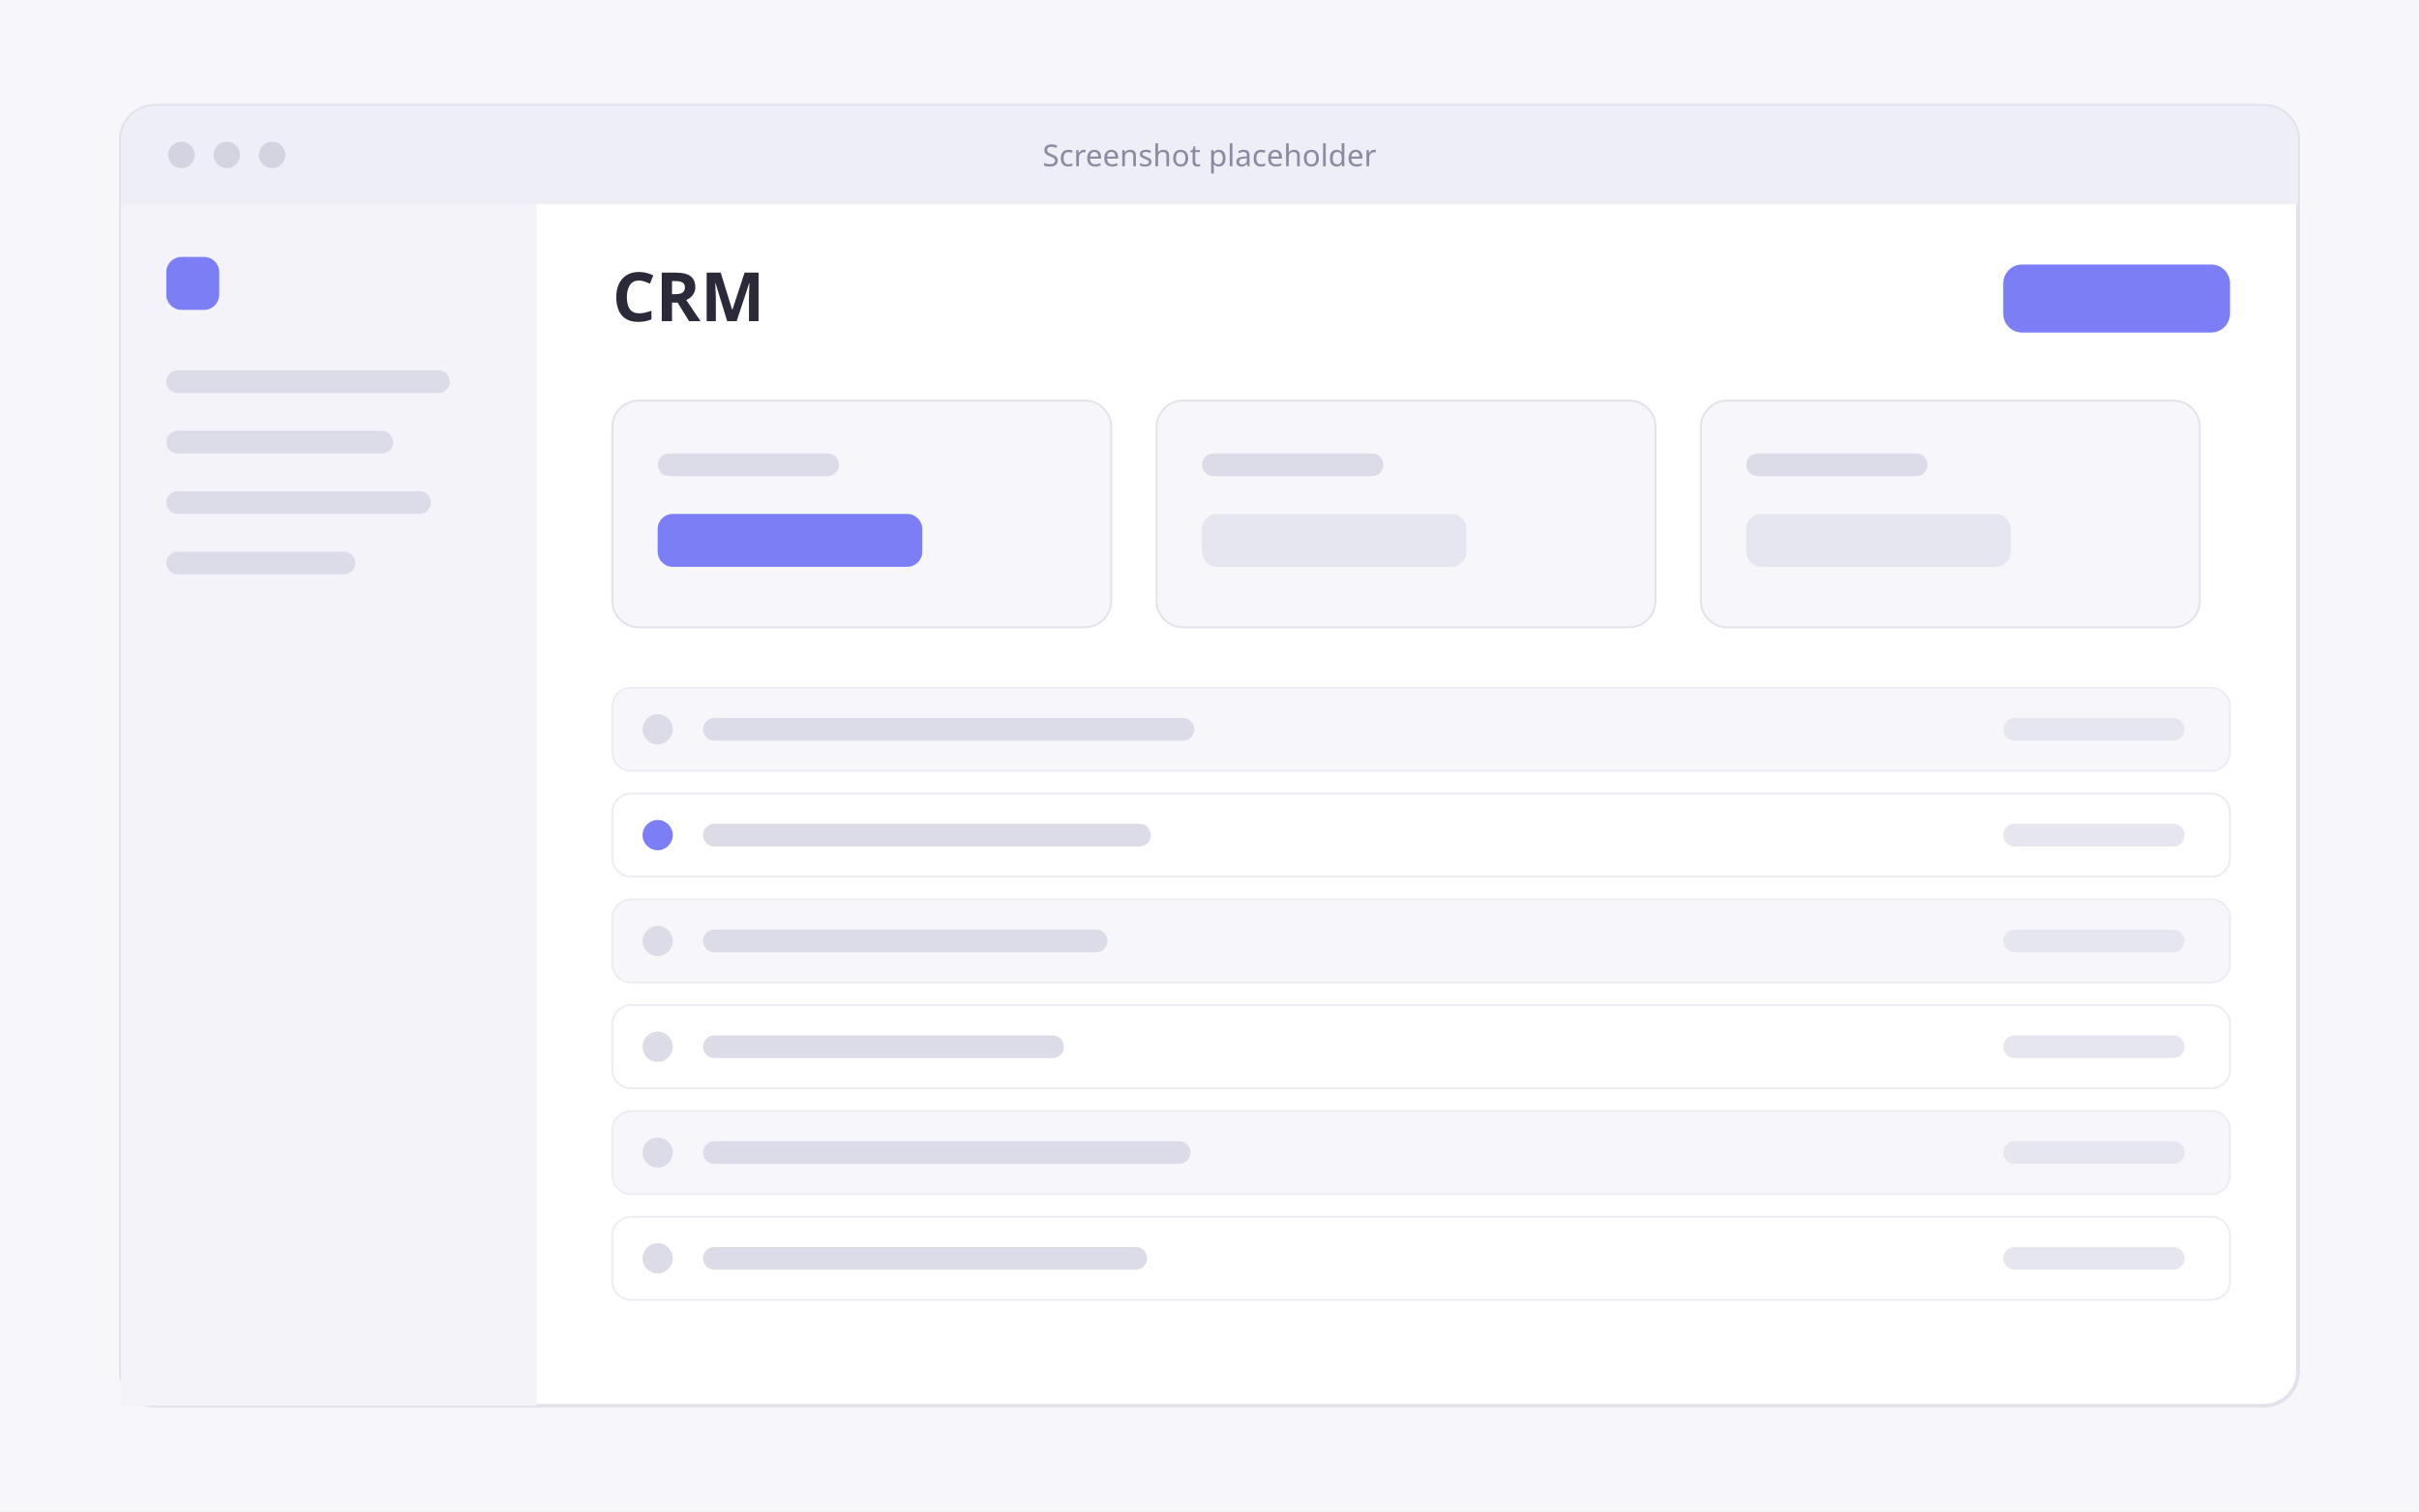
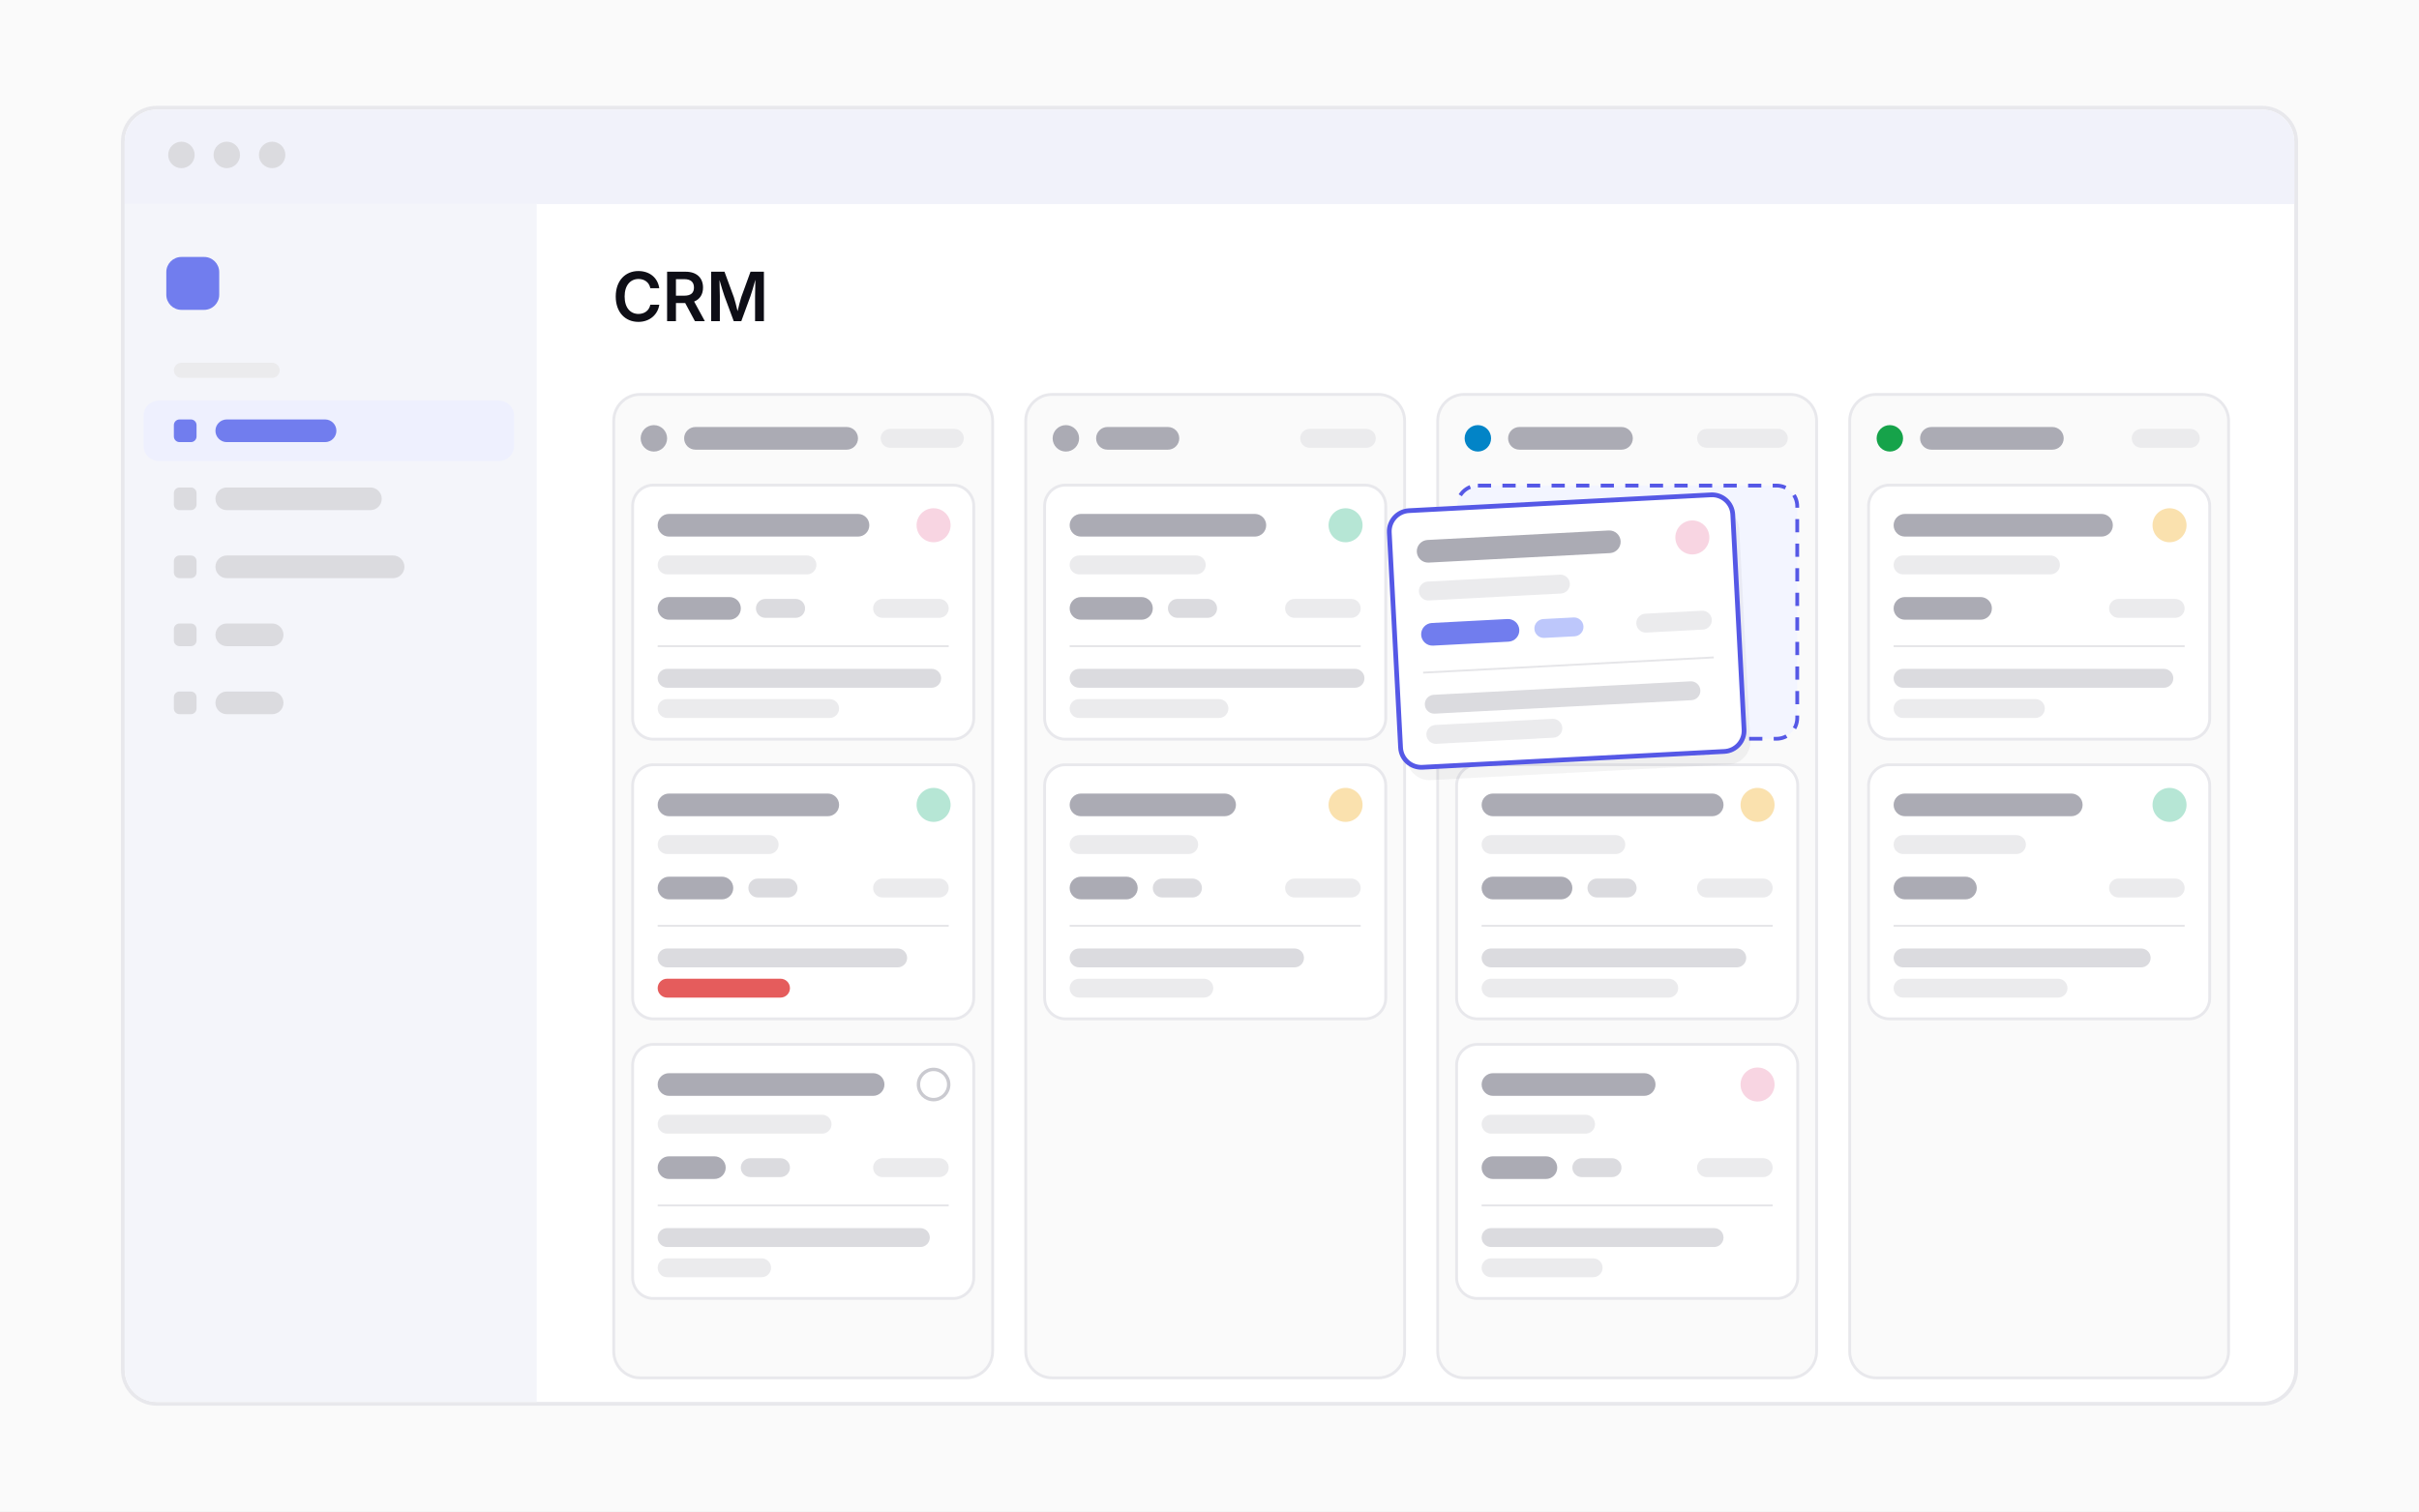
- <svg xmlns="http://www.w3.org/2000/svg" width="1280" height="800" viewBox="0 0 1280 800" role="img" aria-label="CRM screenshot placeholder">
-   <rect width="1280" height="800" fill="#f6f6fb" />
-   <rect x="64" y="56" width="1152" height="688" rx="18" fill="#ffffff" stroke="#e2e2ec" stroke-width="2" />
-   <path d="M64 74a18 18 0 0 1 18-18h1116a18 18 0 0 1 18 18v34H64z" fill="#eeeef6" />
-   <circle cx="96" cy="82" r="7" fill="#d4d4e0" />
-   <circle cx="120" cy="82" r="7" fill="#d4d4e0" />
-   <circle cx="144" cy="82" r="7" fill="#d4d4e0" />
-   <text x="640" y="88" text-anchor="middle" font-family="system-ui, sans-serif" font-size="16" fill="#8a8aa0">Screenshot placeholder</text>
-   <rect x="64" y="108" width="220" height="636" fill="#f3f3f9" />
-   <rect x="88" y="136" width="28" height="28" rx="8" fill="#7b7ef5" />
-   <rect x="88" y="196" width="150" height="12" rx="6" fill="#dcdce8" />
-   <rect x="88" y="228" width="120" height="12" rx="6" fill="#dcdce8" />
-   <rect x="88" y="260" width="140" height="12" rx="6" fill="#dcdce8" />
-   <rect x="88" y="292" width="100" height="12" rx="6" fill="#dcdce8" />
-   <text x="324" y="170" font-family="system-ui, sans-serif" font-size="36" font-weight="600" fill="#2a2a3a">CRM</text>
-   <rect x="1060" y="140" width="120" height="36" rx="10" fill="#7b7ef5" />
-   <rect x="324" y="212" width="264" height="120" rx="14" fill="#f6f6fb" stroke="#e2e2ec" />
-   <rect x="348" y="240" width="96" height="12" rx="6" fill="#dcdce8" />
-   <rect x="348" y="272" width="140" height="28" rx="8" fill="#7b7ef5" />
-   <rect x="612" y="212" width="264" height="120" rx="14" fill="#f6f6fb" stroke="#e2e2ec" />
-   <rect x="636" y="240" width="96" height="12" rx="6" fill="#dcdce8" />
-   <rect x="636" y="272" width="140" height="28" rx="8" fill="#e6e6f0" />
-   <rect x="900" y="212" width="264" height="120" rx="14" fill="#f6f6fb" stroke="#e2e2ec" />
-   <rect x="924" y="240" width="96" height="12" rx="6" fill="#dcdce8" />
-   <rect x="924" y="272" width="140" height="28" rx="8" fill="#e6e6f0" />
-   <rect x="324" y="364" width="856" height="44" rx="10" fill="#f6f6fb" stroke="#ececf4" />
-   <circle cx="348" cy="386" r="8" fill="#dcdce8" />
-   <rect x="372" y="380" width="260" height="12" rx="6" fill="#dcdce8" />
-   <rect x="1060" y="380" width="96" height="12" rx="6" fill="#e6e6f0" />
-   <rect x="324" y="420" width="856" height="44" rx="10" fill="#ffffff" stroke="#ececf4" />
-   <circle cx="348" cy="442" r="8" fill="#7b7ef5" />
-   <rect x="372" y="436" width="237" height="12" rx="6" fill="#dcdce8" />
-   <rect x="1060" y="436" width="96" height="12" rx="6" fill="#e6e6f0" />
-   <rect x="324" y="476" width="856" height="44" rx="10" fill="#f6f6fb" stroke="#ececf4" />
-   <circle cx="348" cy="498" r="8" fill="#dcdce8" />
-   <rect x="372" y="492" width="214" height="12" rx="6" fill="#dcdce8" />
-   <rect x="1060" y="492" width="96" height="12" rx="6" fill="#e6e6f0" />
-   <rect x="324" y="532" width="856" height="44" rx="10" fill="#ffffff" stroke="#ececf4" />
-   <circle cx="348" cy="554" r="8" fill="#dcdce8" />
-   <rect x="372" y="548" width="191" height="12" rx="6" fill="#dcdce8" />
-   <rect x="1060" y="548" width="96" height="12" rx="6" fill="#e6e6f0" />
-   <rect x="324" y="588" width="856" height="44" rx="10" fill="#f6f6fb" stroke="#ececf4" />
-   <circle cx="348" cy="610" r="8" fill="#dcdce8" />
-   <rect x="372" y="604" width="258" height="12" rx="6" fill="#dcdce8" />
-   <rect x="1060" y="604" width="96" height="12" rx="6" fill="#e6e6f0" />
-   <rect x="324" y="644" width="856" height="44" rx="10" fill="#ffffff" stroke="#ececf4" />
-   <circle cx="348" cy="666" r="8" fill="#dcdce8" />
-   <rect x="372" y="660" width="235" height="12" rx="6" fill="#dcdce8" />
-   <rect x="1060" y="660" width="96" height="12" rx="6" fill="#e6e6f0" />
+ <svg xmlns="http://www.w3.org/2000/svg" viewBox="0 0 1280 800" role="img" aria-label="Illustration of the Box's CRM deals board: in the sidebar the saved views of deals; on the board, deal cards in columns for each sales stage (meeting booked, demo, proposal, confirmed), each card with the company, the deal, its monthly value and the next move, and one deal being dragged from the demo stage into the proposal stage." width="1280" height="800">
+   <rect width="1280" height="800" fill="#fafafa" stroke="none" />
+   <rect x="65" y="57" width="1150" height="686" rx="18" stroke-width="2px" fill="#ffffff" stroke="#e8e8ec" />
+   <path d="M66 75a17 17 0 0 1 17-17h1114a17 17 0 0 1 17 17v33H66z" fill="#f1f2fa" stroke="none" />
+   <circle cx="96" cy="82" r="7" fill="#dbdbdf" stroke="none" />
+   <circle cx="120" cy="82" r="7" fill="#dbdbdf" stroke="none" />
+   <circle cx="144" cy="82" r="7" fill="#dbdbdf" stroke="none" />
+   <path d="M66 108h218v634H83a17 17 0 0 1-17-17z" fill="#f4f5fa" stroke="none" />
+   <rect x="88" y="136" width="28" height="28" rx="8" fill="#717dee" stroke="none" />
+   <g fill="#000000" stroke="none">
+     <rect x="92" y="192" width="56" height="8" rx="4" fill="#ebebed" stroke="none" />
+     <g fill="#000000" stroke="none">
+       <rect x="76" y="212" width="196" height="32" rx="8" fill="#eef0fe" stroke="none" />
+       <rect x="92" y="222" width="12" height="12" rx="3" fill="#717dee" stroke="none" />
+       <rect x="114" y="222" width="64" height="12" rx="6" fill="#717dee" stroke="none" />
+     </g>
+     <g fill="#000000" stroke="none">
+       <rect x="92" y="258" width="12" height="12" rx="3" fill="#dbdbdf" stroke="none" />
+       <rect x="114" y="258" width="88" height="12" rx="6" fill="#dbdbdf" stroke="none" />
+     </g>
+     <g fill="#000000" stroke="none">
+       <rect x="92" y="294" width="12" height="12" rx="3" fill="#dbdbdf" stroke="none" />
+       <rect x="114" y="294" width="100" height="12" rx="6" fill="#dbdbdf" stroke="none" />
+     </g>
+     <g fill="#000000" stroke="none">
+       <rect x="92" y="330" width="12" height="12" rx="3" fill="#dbdbdf" stroke="none" />
+       <rect x="114" y="330" width="36" height="12" rx="6" fill="#dbdbdf" stroke="none" />
+     </g>
+     <g fill="#000000" stroke="none">
+       <rect x="92" y="366" width="12" height="12" rx="3" fill="#dbdbdf" stroke="none" />
+       <rect x="114" y="366" width="36" height="12" rx="6" fill="#dbdbdf" stroke="none" />
+     </g>
+   </g>
+   <text x="324" y="170" font-size="36px" font-weight="600" letter-spacing="-0.18px" fill="#0e0e16" stroke="none" font-family="Inter, system-ui, -apple-system, sans-serif">CRM</text>
+   <g fill="#000000" stroke="none">
+     <rect x="324.75" y="208.75" width="200.5" height="520.5" rx="14" stroke-width="1.5px" fill="#fafafa" stroke="#e8e8ec" />
+     <circle cx="346" cy="232" r="7" fill="#ababb4" stroke="none" />
+     <rect x="362" y="226" width="92" height="12" rx="6" fill="#ababb4" stroke="none" />
+     <rect x="466" y="227" width="44" height="10" rx="5" fill="#ebebed" stroke="none" />
+   </g>
+   <g fill="#000000" stroke="none">
+     <rect x="542.75" y="208.75" width="200.5" height="520.5" rx="14" stroke-width="1.5px" fill="#fafafa" stroke="#e8e8ec" />
+     <circle cx="564" cy="232" r="7" fill="#ababb4" stroke="none" />
+     <rect x="580" y="226" width="44" height="12" rx="6" fill="#ababb4" stroke="none" />
+     <rect x="688" y="227" width="40" height="10" rx="5" fill="#ebebed" stroke="none" />
+   </g>
+   <g fill="#000000" stroke="none">
+     <rect x="760.75" y="208.75" width="200.5" height="520.5" rx="14" stroke-width="1.5px" fill="#fafafa" stroke="#e8e8ec" />
+     <circle cx="782" cy="232" r="7" fill="#0284c7" stroke="none" />
+     <rect x="798" y="226" width="66" height="12" rx="6" fill="#ababb4" stroke="none" />
+     <rect x="898" y="227" width="48" height="10" rx="5" fill="#ebebed" stroke="none" />
+   </g>
+   <g fill="#000000" stroke="none">
+     <rect x="978.75" y="208.75" width="200.5" height="520.5" rx="14" stroke-width="1.5px" fill="#fafafa" stroke="#e8e8ec" />
+     <circle cx="1000" cy="232" r="7" fill="#16a34a" stroke="none" />
+     <rect x="1016" y="226" width="76" height="12" rx="6" fill="#ababb4" stroke="none" />
+     <rect x="1128" y="227" width="36" height="10" rx="5" fill="#ebebed" stroke="none" />
+   </g>
+   <g fill="#000000" stroke="none">
+     <rect x="334.75" y="256.75" width="180.5" height="134.5" rx="11" stroke-width="1.5px" fill="#ffffff" stroke="#e8e8ec" />
+     <rect x="348" y="272" width="112" height="12" rx="6" fill="#ababb4" stroke="none" />
+     <circle cx="494" cy="278" r="9" fill="#e87ba4" stroke="none" fill-opacity="0.32" />
+     <rect x="348" y="294" width="84" height="10" rx="5" fill="#ebebed" stroke="none" />
+     <rect x="348" y="316" width="44" height="12" rx="6" fill="#ababb4" stroke="none" />
+     <rect x="400" y="317" width="26" height="10" rx="5" fill="#dbdbdf" stroke="none" />
+     <rect x="462" y="317" width="40" height="10" rx="5" fill="#ebebed" stroke="none" />
+     <line x1="348" y1="342" x2="502" y2="342" stroke-width="1px" fill="none" stroke="#e5e5e8" />
+     <rect x="348" y="354" width="150" height="10" rx="5" fill="#dbdbdf" stroke="none" />
+     <rect x="348" y="370" width="96" height="10" rx="5" opacity="1" fill="#ebebed" stroke="none" />
+   </g>
+   <g fill="#000000" stroke="none">
+     <rect x="334.75" y="404.75" width="180.5" height="134.5" rx="11" stroke-width="1.5px" fill="#ffffff" stroke="#e8e8ec" />
+     <rect x="348" y="420" width="96" height="12" rx="6" fill="#ababb4" stroke="none" />
+     <circle cx="494" cy="426" r="9" fill="#1baf7a" stroke="none" fill-opacity="0.32" />
+     <rect x="348" y="442" width="64" height="10" rx="5" fill="#ebebed" stroke="none" />
+     <rect x="348" y="464" width="40" height="12" rx="6" fill="#ababb4" stroke="none" />
+     <rect x="396" y="465" width="26" height="10" rx="5" fill="#dbdbdf" stroke="none" />
+     <rect x="462" y="465" width="40" height="10" rx="5" fill="#ebebed" stroke="none" />
+     <line x1="348" y1="490" x2="502" y2="490" stroke-width="1px" fill="none" stroke="#e5e5e8" />
+     <rect x="348" y="502" width="132" height="10" rx="5" fill="#dbdbdf" stroke="none" />
+     <rect x="348" y="518" width="70" height="10" rx="5" opacity="0.75" fill="#dc2626" stroke="none" />
+   </g>
+   <g fill="#000000" stroke="none">
+     <rect x="334.75" y="552.75" width="180.5" height="134.5" rx="11" stroke-width="1.5px" fill="#ffffff" stroke="#e8e8ec" />
+     <rect x="348" y="568" width="120" height="12" rx="6" fill="#ababb4" stroke="none" />
+     <circle cx="494" cy="574" r="8" fill="none" stroke="#cacad0" stroke-width="1.8px" />
+     <rect x="348" y="590" width="92" height="10" rx="5" fill="#ebebed" stroke="none" />
+     <rect x="348" y="612" width="36" height="12" rx="6" fill="#ababb4" stroke="none" />
+     <rect x="392" y="613" width="26" height="10" rx="5" fill="#dbdbdf" stroke="none" />
+     <rect x="462" y="613" width="40" height="10" rx="5" fill="#ebebed" stroke="none" />
+     <line x1="348" y1="638" x2="502" y2="638" stroke-width="1px" fill="none" stroke="#e5e5e8" />
+     <rect x="348" y="650" width="144" height="10" rx="5" fill="#dbdbdf" stroke="none" />
+     <rect x="348" y="666" width="60" height="10" rx="5" opacity="1" fill="#ebebed" stroke="none" />
+   </g>
+   <g fill="#000000" stroke="none">
+     <rect x="552.75" y="256.75" width="180.5" height="134.5" rx="11" stroke-width="1.5px" fill="#ffffff" stroke="#e8e8ec" />
+     <rect x="566" y="272" width="104" height="12" rx="6" fill="#ababb4" stroke="none" />
+     <circle cx="712" cy="278" r="9" fill="#1baf7a" stroke="none" fill-opacity="0.32" />
+     <rect x="566" y="294" width="72" height="10" rx="5" fill="#ebebed" stroke="none" />
+     <rect x="566" y="316" width="44" height="12" rx="6" fill="#ababb4" stroke="none" />
+     <rect x="618" y="317" width="26" height="10" rx="5" fill="#dbdbdf" stroke="none" />
+     <rect x="680" y="317" width="40" height="10" rx="5" fill="#ebebed" stroke="none" />
+     <line x1="566" y1="342" x2="720" y2="342" stroke-width="1px" fill="none" stroke="#e5e5e8" />
+     <rect x="566" y="354" width="156" height="10" rx="5" fill="#dbdbdf" stroke="none" />
+     <rect x="566" y="370" width="84" height="10" rx="5" opacity="1" fill="#ebebed" stroke="none" />
+   </g>
+   <g fill="#000000" stroke="none">
+     <rect x="552.75" y="404.75" width="180.5" height="134.5" rx="11" stroke-width="1.5px" fill="#ffffff" stroke="#e8e8ec" />
+     <rect x="566" y="420" width="88" height="12" rx="6" fill="#ababb4" stroke="none" />
+     <circle cx="712" cy="426" r="9" fill="#eda100" stroke="none" fill-opacity="0.32" />
+     <rect x="566" y="442" width="68" height="10" rx="5" fill="#ebebed" stroke="none" />
+     <rect x="566" y="464" width="36" height="12" rx="6" fill="#ababb4" stroke="none" />
+     <rect x="610" y="465" width="26" height="10" rx="5" fill="#dbdbdf" stroke="none" />
+     <rect x="680" y="465" width="40" height="10" rx="5" fill="#ebebed" stroke="none" />
+     <line x1="566" y1="490" x2="720" y2="490" stroke-width="1px" fill="none" stroke="#e5e5e8" />
+     <rect x="566" y="502" width="124" height="10" rx="5" fill="#dbdbdf" stroke="none" />
+     <rect x="566" y="518" width="76" height="10" rx="5" opacity="1" fill="#ebebed" stroke="none" />
+   </g>
+   <g fill="#000000" stroke="none">
+     <rect x="770.75" y="404.75" width="180.5" height="134.5" rx="11" stroke-width="1.5px" fill="#ffffff" stroke="#e8e8ec" />
+     <rect x="784" y="420" width="128" height="12" rx="6" fill="#ababb4" stroke="none" />
+     <circle cx="930" cy="426" r="9" fill="#eda100" stroke="none" fill-opacity="0.32" />
+     <rect x="784" y="442" width="76" height="10" rx="5" fill="#ebebed" stroke="none" />
+     <rect x="784" y="464" width="48" height="12" rx="6" fill="#ababb4" stroke="none" />
+     <rect x="840" y="465" width="26" height="10" rx="5" fill="#dbdbdf" stroke="none" />
+     <rect x="898" y="465" width="40" height="10" rx="5" fill="#ebebed" stroke="none" />
+     <line x1="784" y1="490" x2="938" y2="490" stroke-width="1px" fill="none" stroke="#e5e5e8" />
+     <rect x="784" y="502" width="140" height="10" rx="5" fill="#dbdbdf" stroke="none" />
+     <rect x="784" y="518" width="104" height="10" rx="5" opacity="1" fill="#ebebed" stroke="none" />
+   </g>
+   <g fill="#000000" stroke="none">
+     <rect x="770.75" y="552.75" width="180.5" height="134.5" rx="11" stroke-width="1.5px" fill="#ffffff" stroke="#e8e8ec" />
+     <rect x="784" y="568" width="92" height="12" rx="6" fill="#ababb4" stroke="none" />
+     <circle cx="930" cy="574" r="9" fill="#e87ba4" stroke="none" fill-opacity="0.32" />
+     <rect x="784" y="590" width="60" height="10" rx="5" fill="#ebebed" stroke="none" />
+     <rect x="784" y="612" width="40" height="12" rx="6" fill="#ababb4" stroke="none" />
+     <rect x="832" y="613" width="26" height="10" rx="5" fill="#dbdbdf" stroke="none" />
+     <rect x="898" y="613" width="40" height="10" rx="5" fill="#ebebed" stroke="none" />
+     <line x1="784" y1="638" x2="938" y2="638" stroke-width="1px" fill="none" stroke="#e5e5e8" />
+     <rect x="784" y="650" width="128" height="10" rx="5" fill="#dbdbdf" stroke="none" />
+     <rect x="784" y="666" width="64" height="10" rx="5" opacity="1" fill="#ebebed" stroke="none" />
+   </g>
+   <g fill="#000000" stroke="none">
+     <rect x="988.75" y="256.75" width="180.5" height="134.5" rx="11" stroke-width="1.5px" fill="#ffffff" stroke="#e8e8ec" />
+     <rect x="1002" y="272" width="116" height="12" rx="6" fill="#ababb4" stroke="none" />
+     <circle cx="1148" cy="278" r="9" fill="#eda100" stroke="none" fill-opacity="0.32" />
+     <rect x="1002" y="294" width="88" height="10" rx="5" fill="#ebebed" stroke="none" />
+     <rect x="1002" y="316" width="52" height="12" rx="6" fill="#ababb4" stroke="none" />
+     <rect x="1116" y="317" width="40" height="10" rx="5" fill="#ebebed" stroke="none" />
+     <line x1="1002" y1="342" x2="1156" y2="342" stroke-width="1px" fill="none" stroke="#e5e5e8" />
+     <rect x="1002" y="354" width="148" height="10" rx="5" fill="#dbdbdf" stroke="none" />
+     <rect x="1002" y="370" width="80" height="10" rx="5" opacity="1" fill="#ebebed" stroke="none" />
+   </g>
+   <g fill="#000000" stroke="none">
+     <rect x="988.75" y="404.75" width="180.5" height="134.5" rx="11" stroke-width="1.5px" fill="#ffffff" stroke="#e8e8ec" />
+     <rect x="1002" y="420" width="100" height="12" rx="6" fill="#ababb4" stroke="none" />
+     <circle cx="1148" cy="426" r="9" fill="#1baf7a" stroke="none" fill-opacity="0.32" />
+     <rect x="1002" y="442" width="70" height="10" rx="5" fill="#ebebed" stroke="none" />
+     <rect x="1002" y="464" width="44" height="12" rx="6" fill="#ababb4" stroke="none" />
+     <rect x="1116" y="465" width="40" height="10" rx="5" fill="#ebebed" stroke="none" />
+     <line x1="1002" y1="490" x2="1156" y2="490" stroke-width="1px" fill="none" stroke="#e5e5e8" />
+     <rect x="1002" y="502" width="136" height="10" rx="5" fill="#dbdbdf" stroke="none" />
+     <rect x="1002" y="518" width="92" height="10" rx="5" opacity="1" fill="#ebebed" stroke="none" />
+   </g>
+   <rect x="771" y="257" width="180" height="134" rx="11" fill="#f3f5ff" stroke="#5558e6" stroke-width="2px" stroke-dasharray="7px, 6px" />
+   <g transform="translate(738 266) rotate(-3 91 68)" fill="#000000" stroke="none">
+     <rect x="3" y="7" width="182" height="136" rx="12" fill="#0e0e16" stroke="none" opacity="0.05" />
+     <rect x="0" y="0" width="182" height="136" rx="11" fill="#ffffff" stroke="#5558e6" stroke-width="2.5px" />
+     <rect x="14" y="16" width="108" height="12" rx="6" fill="#ababb4" stroke="none" />
+     <circle cx="160" cy="22" r="9" fill="#e87ba4" stroke="none" fill-opacity="0.32" />
+     <rect x="14" y="38" width="80" height="10" rx="5" fill="#ebebed" stroke="none" />
+     <rect x="14" y="60" width="52" height="12" rx="6" fill="#717dee" stroke="none" />
+     <rect x="74" y="61" width="26" height="10" rx="5" fill="#bdc7fb" stroke="none" />
+     <rect x="128" y="61" width="40" height="10" rx="5" fill="#ebebed" stroke="none" />
+     <line x1="14" y1="86" x2="168" y2="86" stroke-width="1px" fill="none" stroke="#e5e5e8" />
+     <rect x="14" y="98" width="146" height="10" rx="5" fill="#dbdbdf" stroke="none" />
+     <rect x="14" y="114" width="72" height="10" rx="5" fill="#ebebed" stroke="none" />
+   </g>
</svg>
